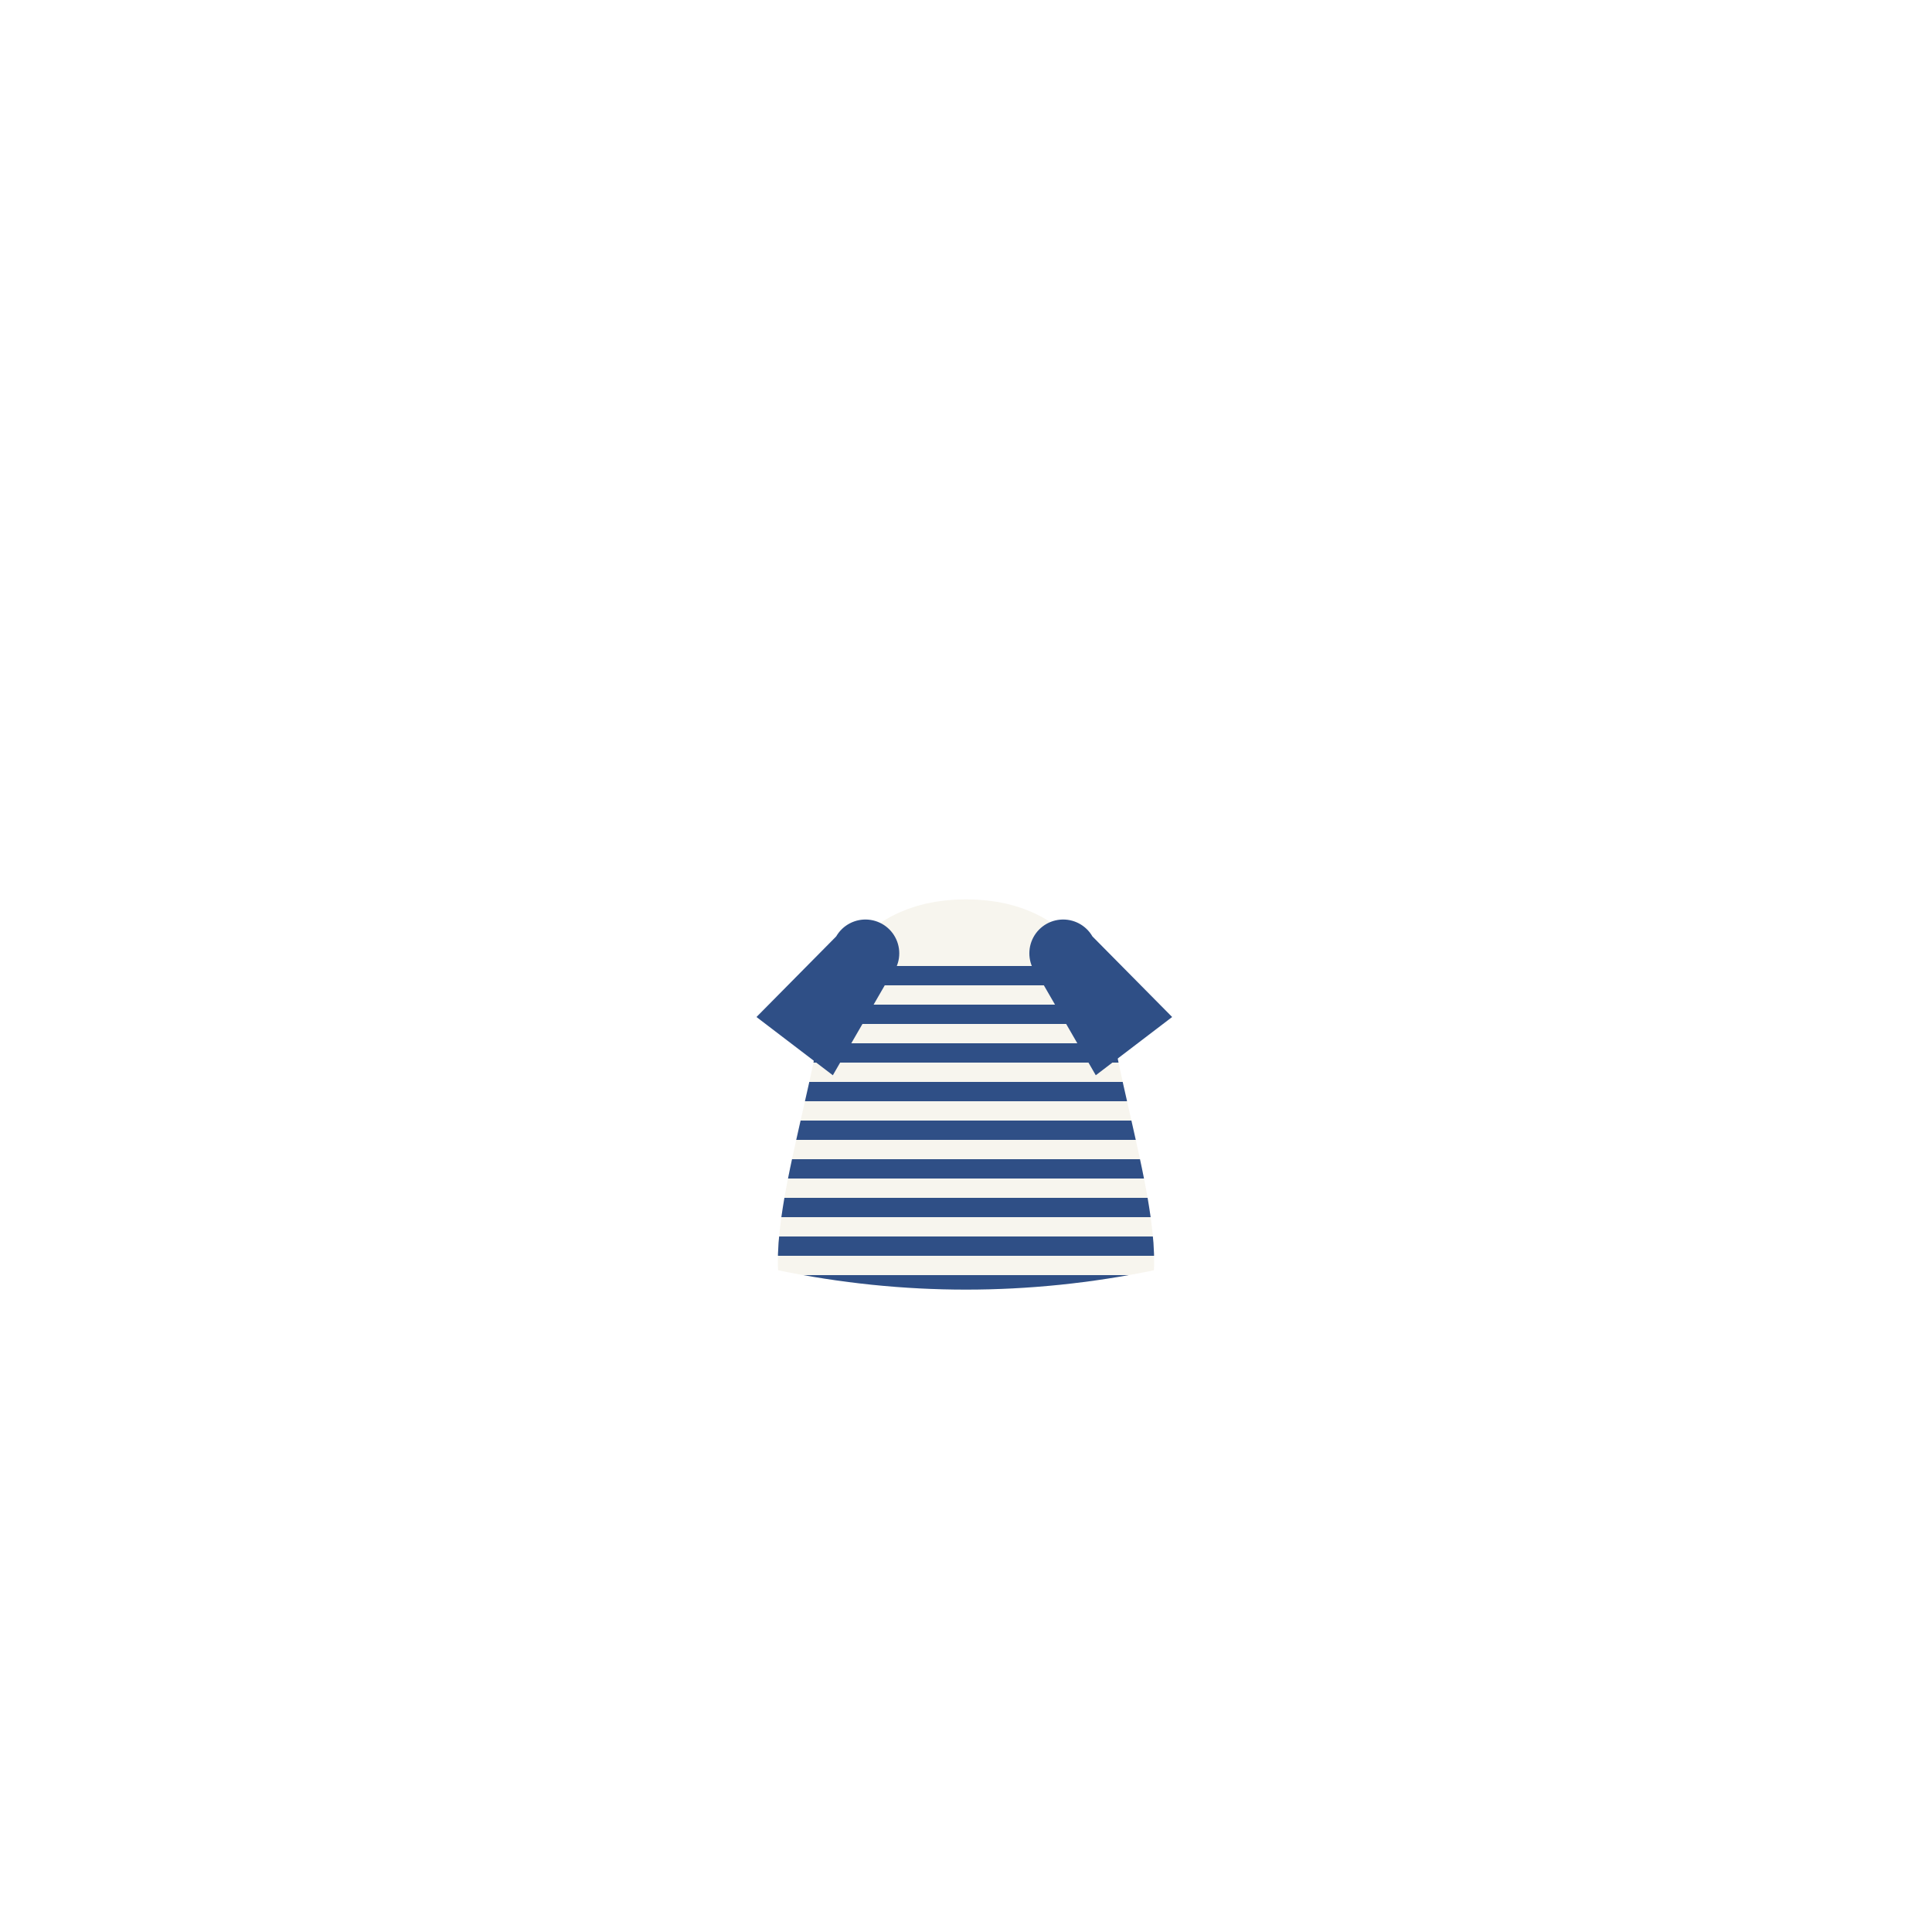
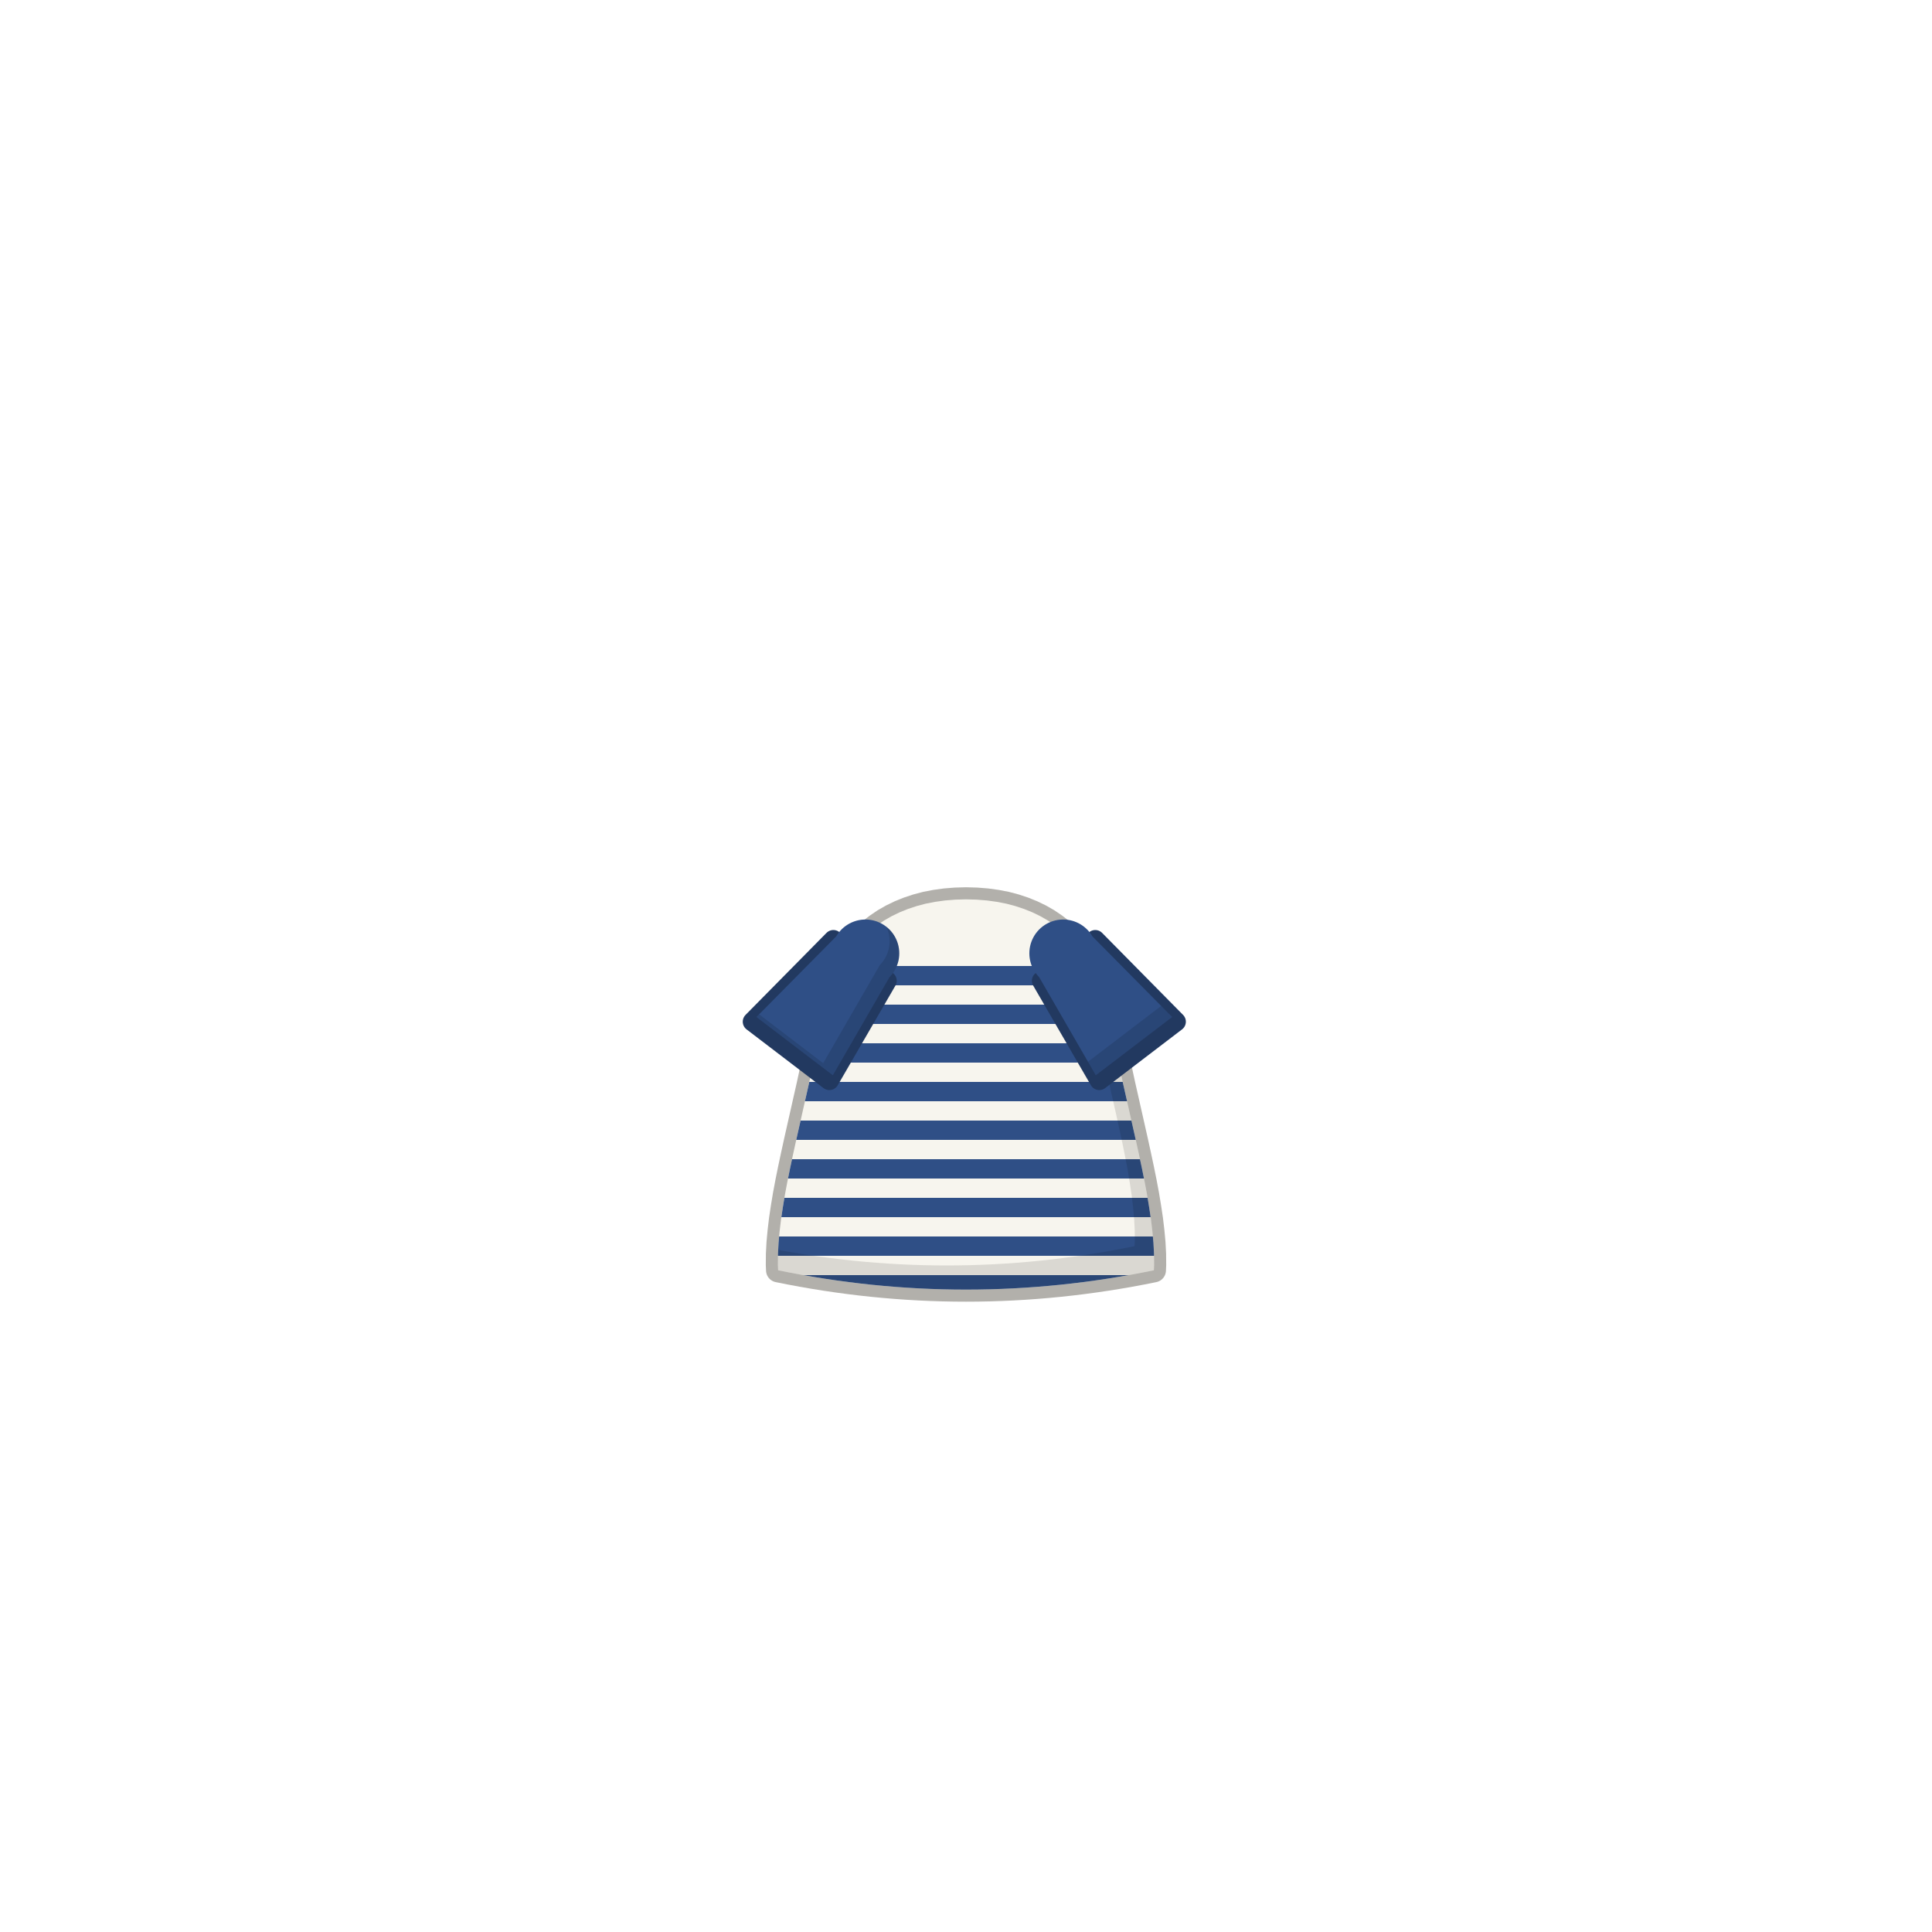
<svg xmlns="http://www.w3.org/2000/svg" viewBox="0 0 400 400" width="1600" height="1600" aria-hidden="true">
  <g id="ropa-cuerpo" class="ropa-cuerpo">
+     <path d="M161.10,263.00 L161.05,261.87 L161.07,259.63 L161.19,257.32 L161.41,254.94 L161.70,252.48 L162.08,249.95 L162.51,247.35 L163.01,244.69 L163.56,241.97 L164.15,239.20 L164.77,236.37 L165.42,233.48 L166.08,230.56 L166.75,227.58 L167.43,224.58 L168.09,221.53 L168.74,218.46 L169.36,215.37 L169.68,213.09 L170.08,210.90 L170.57,208.79 L171.15,206.77 L171.81,204.85 L172.56,203.01 L173.39,201.26 L174.31,199.60 L175.31,198.03 L176.39,196.56 L177.56,195.17 L178.80,193.89 L180.13,192.69 L181.54,191.60 L183.03,190.59 L184.60,189.69 L186.25,188.89 L187.98,188.19 L189.79,187.59 L191.68,187.09 L193.65,186.71 L195.69,186.43 L197.81,186.26 L200.00,186.20 L202.19,186.26 L204.31,186.43 L206.35,186.71 L208.32,187.09 L210.21,187.59 L212.02,188.19 L213.75,188.89 L215.40,189.69 L216.97,190.59 L218.46,191.60 L219.87,192.69 L221.20,193.89 L222.44,195.17 L223.61,196.56 L224.69,198.03 L225.69,199.60 L226.61,201.26 L227.44,203.01 L228.19,204.85 L228.85,206.77 L229.43,208.79 L229.92,210.90 L230.32,213.09 L230.64,215.37 L231.26,218.46 L231.91,221.53 L232.57,224.58 L233.25,227.58 L233.92,230.56 L234.58,233.48 L235.23,236.37 L235.85,239.20 L236.44,241.97 L236.99,244.69 L237.49,247.35 L237.92,249.95 L238.30,252.48 L238.59,254.94 L238.81,257.32 L238.93,259.63 L238.95,261.87 L238.90,263.00 Q200.00,271.00 161.10,263.00 Z" fill="none" stroke="#b2b0ab" stroke-width="5" stroke-linecap="round" stroke-linejoin="round" />
    <path d="M161.10,263.00 L161.05,261.87 L161.07,259.63 L161.19,257.32 L161.41,254.94 L161.70,252.48 L162.08,249.95 L162.51,247.35 L163.01,244.69 L163.56,241.97 L164.15,239.20 L164.77,236.37 L165.42,233.48 L166.08,230.56 L166.75,227.58 L167.43,224.58 L168.09,221.53 L168.74,218.46 L169.36,215.37 L169.68,213.09 L170.08,210.90 L170.57,208.79 L171.15,206.77 L171.81,204.85 L172.56,203.01 L173.39,201.26 L174.31,199.60 L175.31,198.03 L176.39,196.56 L177.56,195.17 L178.80,193.89 L180.13,192.69 L181.54,191.60 L183.03,190.59 L184.60,189.69 L186.25,188.89 L187.98,188.19 L189.79,187.59 L191.68,187.09 L193.65,186.71 L195.69,186.43 L197.81,186.26 L200.00,186.20 L202.19,186.26 L204.31,186.43 L206.35,186.71 L208.32,187.09 L210.21,187.59 L212.02,188.19 L213.75,188.89 L215.40,189.69 L216.97,190.59 L218.46,191.60 L219.87,192.69 L221.20,193.89 L222.44,195.17 L223.61,196.56 L224.69,198.03 L225.69,199.60 L226.61,201.26 L227.44,203.01 L228.19,204.85 L228.85,206.77 L229.43,208.79 L229.92,210.90 L230.32,213.09 L230.64,215.37 L231.26,218.46 L231.91,221.53 L232.57,224.58 L233.25,227.58 L233.92,230.56 L234.58,233.48 L235.23,236.37 L235.85,239.20 L236.44,241.97 L236.99,244.69 L237.49,247.35 L237.92,249.95 L238.30,252.48 L238.59,254.94 L238.81,257.32 L238.93,259.63 L238.95,261.87 L238.90,263.00 Q200.00,271.00 161.10,263.00 Z" fill="#f7f5ee" />
    <defs>
      <clipPath id="marinera_superior-forma">
        <path d="M161.10,263.00 L161.05,261.87 L161.07,259.63 L161.19,257.32 L161.41,254.94 L161.70,252.48 L162.08,249.95 L162.51,247.35 L163.01,244.69 L163.56,241.97 L164.15,239.20 L164.77,236.37 L165.42,233.48 L166.08,230.56 L166.75,227.58 L167.43,224.58 L168.09,221.53 L168.74,218.46 L169.36,215.37 L169.68,213.09 L170.08,210.90 L170.57,208.79 L171.15,206.77 L171.81,204.85 L172.56,203.01 L173.39,201.26 L174.31,199.60 L175.31,198.03 L176.39,196.56 L177.56,195.17 L178.80,193.89 L180.13,192.69 L181.54,191.60 L183.03,190.59 L184.60,189.69 L186.25,188.89 L187.98,188.19 L189.79,187.59 L191.68,187.09 L193.65,186.71 L195.69,186.43 L197.81,186.26 L200.00,186.20 L202.19,186.26 L204.31,186.43 L206.35,186.71 L208.32,187.09 L210.21,187.59 L212.02,188.19 L213.75,188.89 L215.40,189.69 L216.97,190.59 L218.46,191.60 L219.87,192.69 L221.20,193.89 L222.44,195.17 L223.61,196.56 L224.69,198.03 L225.69,199.60 L226.61,201.26 L227.44,203.01 L228.19,204.85 L228.85,206.77 L229.43,208.79 L229.92,210.90 L230.32,213.09 L230.64,215.37 L231.26,218.46 L231.91,221.53 L232.57,224.58 L233.25,227.58 L233.92,230.56 L234.58,233.48 L235.23,236.37 L235.85,239.20 L236.44,241.97 L236.99,244.69 L237.49,247.35 L237.92,249.95 L238.30,252.48 L238.59,254.94 L238.81,257.32 L238.93,259.63 L238.95,261.87 L238.90,263.00 Q200.00,271.00 161.10,263.00 Z" />
      </clipPath>
    </defs>
    <g clip-path="url(#marinera_superior-forma)">
      <rect x="150" y="200.00" width="100" height="4.00" fill="#2f4f86" />
      <rect x="150" y="208.00" width="100" height="4.00" fill="#2f4f86" />
      <rect x="150" y="216.00" width="100" height="4.00" fill="#2f4f86" />
      <rect x="150" y="224.00" width="100" height="4.00" fill="#2f4f86" />
      <rect x="150" y="232.00" width="100" height="4.00" fill="#2f4f86" />
      <rect x="150" y="240.00" width="100" height="4.00" fill="#2f4f86" />
      <rect x="150" y="248.00" width="100" height="4.00" fill="#2f4f86" />
      <rect x="150" y="256.00" width="100" height="4.00" fill="#2f4f86" />
      <rect x="150" y="264.00" width="100" height="4.00" fill="#2f4f86" />
      <rect x="150" y="272.00" width="100" height="4.00" fill="#2f4f86" />
    </g>
+     <g class="sombra">
+       <defs>
+         <clipPath id="marinera_superior-sombra">
+           <path d="M161.10,263.00 L161.05,261.87 L161.07,259.63 L161.19,257.32 L161.41,254.94 L161.70,252.48 L162.08,249.95 L162.51,247.35 L163.01,244.69 L163.56,241.97 L164.15,239.20 L164.77,236.37 L165.42,233.48 L166.08,230.56 L166.75,227.58 L167.43,224.58 L168.09,221.53 L168.74,218.46 L169.36,215.37 L169.68,213.09 L170.08,210.90 L170.57,208.79 L171.15,206.77 L171.81,204.85 L172.56,203.01 L173.39,201.26 L174.31,199.60 L175.31,198.03 L176.39,196.56 L177.56,195.17 L178.80,193.89 L180.13,192.69 L181.54,191.60 L183.03,190.59 L184.60,189.69 L186.25,188.89 L187.98,188.19 L189.79,187.59 L191.68,187.09 L193.65,186.71 L195.69,186.43 L197.81,186.26 L200.00,186.20 L202.19,186.26 L204.31,186.43 L206.35,186.71 L208.32,187.09 L210.21,187.59 L212.02,188.19 L213.75,188.89 L215.40,189.69 L216.97,190.59 L218.46,191.60 L219.87,192.69 L221.20,193.89 L222.44,195.17 L223.61,196.56 L224.69,198.03 L225.69,199.60 L226.61,201.26 L227.44,203.01 L228.19,204.85 L228.85,206.77 L229.43,208.79 L229.92,210.90 L230.32,213.09 L230.64,215.37 L231.26,218.46 L231.91,221.53 L232.57,224.58 L233.25,227.58 L233.92,230.56 L234.58,233.48 L235.23,236.37 L235.85,239.20 L236.44,241.97 L236.99,244.69 L237.49,247.35 L237.92,249.95 L238.30,252.48 L238.59,254.94 L238.81,257.32 L238.93,259.63 L238.95,261.87 L238.90,263.00 Q200.00,271.00 161.10,263.00 Z" />
+         </clipPath>
+       </defs>
+       <g clip-path="url(#marinera_superior-sombra)">
+         <path d="M-400,-400 H800 V800 H-400 Z M161.10,263.00 L161.05,261.87 L161.07,259.63 L161.19,257.32 L161.41,254.94 L161.70,252.48 L162.08,249.95 L162.51,247.35 L163.01,244.69 L163.56,241.97 L164.15,239.20 L164.77,236.37 L165.42,233.48 L166.08,230.56 L166.75,227.58 L167.43,224.58 L168.09,221.53 L168.74,218.46 L169.36,215.37 L169.68,213.09 L170.08,210.90 L170.57,208.79 L171.15,206.77 L171.81,204.85 L172.56,203.01 L173.39,201.26 L174.31,199.60 L175.31,198.03 L176.39,196.56 L177.56,195.17 L178.80,193.89 L180.13,192.69 L181.54,191.60 L183.03,190.59 L184.60,189.69 L186.25,188.89 L187.98,188.19 L189.79,187.59 L191.68,187.09 L193.65,186.71 L195.69,186.43 L197.81,186.26 L200.00,186.20 L202.19,186.26 L204.31,186.43 L206.35,186.71 L208.32,187.09 L210.21,187.59 L212.02,188.19 L213.75,188.89 L215.40,189.69 L216.97,190.59 L218.46,191.60 L219.87,192.69 L221.20,193.89 L222.44,195.17 L223.61,196.56 L224.69,198.03 L225.69,199.60 L226.61,201.26 L227.44,203.01 L228.19,204.85 L228.85,206.77 L229.43,208.79 L229.92,210.90 L230.32,213.09 L230.64,215.37 L231.26,218.46 L231.91,221.53 L232.57,224.58 L233.25,227.58 L233.92,230.56 L234.58,233.48 L235.23,236.37 L235.85,239.20 L236.44,241.97 L236.99,244.69 L237.49,247.35 L237.92,249.95 L238.30,252.48 L238.59,254.94 L238.81,257.32 L238.93,259.63 L238.95,261.87 L238.90,263.00 Q200.00,271.00 161.10,263.00 Z" fill-rule="evenodd" fill="#000000" fill-opacity="0.12" transform="translate(-4 -5)" />
+       </g>
+     </g>
  </g>
  <g id="ropa-brazo-izq" class="ropa-brazo ropa-brazo-izq" style="transform-origin:178.1px 198.8px">
+     <path d="M172.54,194.55 L155.78,211.53 L171.71,223.69 L183.66,203.05" fill="none" stroke="#223960" stroke-width="4" stroke-linecap="round" stroke-linejoin="round" />
    <path d="M172.43,222.62 L184.16,202.30 A7,7 0 1,0 173.12,193.88 L156.62,210.56 Z" fill="#2f4f86" />
+     <g class="sombra">
+       <defs>
+         <clipPath id="marinera_superior-sombra-izq">
+           <path d="M172.43,222.62 L184.16,202.30 A7,7 0 1,0 173.12,193.88 L156.62,210.56 Z" />
+         </clipPath>
+       </defs>
+       <g clip-path="url(#marinera_superior-sombra-izq)">
+         <path d="M-400,-400 H800 V800 H-400 Z M172.43,222.62 L184.16,202.30 A7,7 0 1,0 173.12,193.88 L156.62,210.56 Z" fill-rule="evenodd" fill="#000000" fill-opacity="0.12" transform="translate(-2 -2.5)" />
+       </g>
+     </g>
  </g>
  <g id="ropa-brazo-der" class="ropa-brazo ropa-brazo-der" style="transform-origin:221.2px 198.8px">
+     <path d="M215.64,203.05 L227.59,223.69 L243.52,211.53 L226.76,194.55" fill="none" stroke="#223960" stroke-width="4" stroke-linecap="round" stroke-linejoin="round" />
    <path d="M242.68,210.56 L226.18,193.88 A7,7 0 1,0 215.14,202.30 L226.87,222.62 Z" fill="#2f4f86" />
+     <g class="sombra">
+       <defs>
+         <clipPath id="marinera_superior-sombra-der">
+           <path d="M242.68,210.56 L226.18,193.88 A7,7 0 1,0 215.14,202.30 L226.87,222.62 Z" />
+         </clipPath>
+       </defs>
+       <g clip-path="url(#marinera_superior-sombra-der)">
+         <path d="M-400,-400 H800 V800 H-400 Z M242.68,210.56 L226.18,193.88 A7,7 0 1,0 215.14,202.30 L226.87,222.62 Z" fill-rule="evenodd" fill="#000000" fill-opacity="0.12" transform="translate(-2 -2.5)" />
+       </g>
+     </g>
  </g>
</svg>
